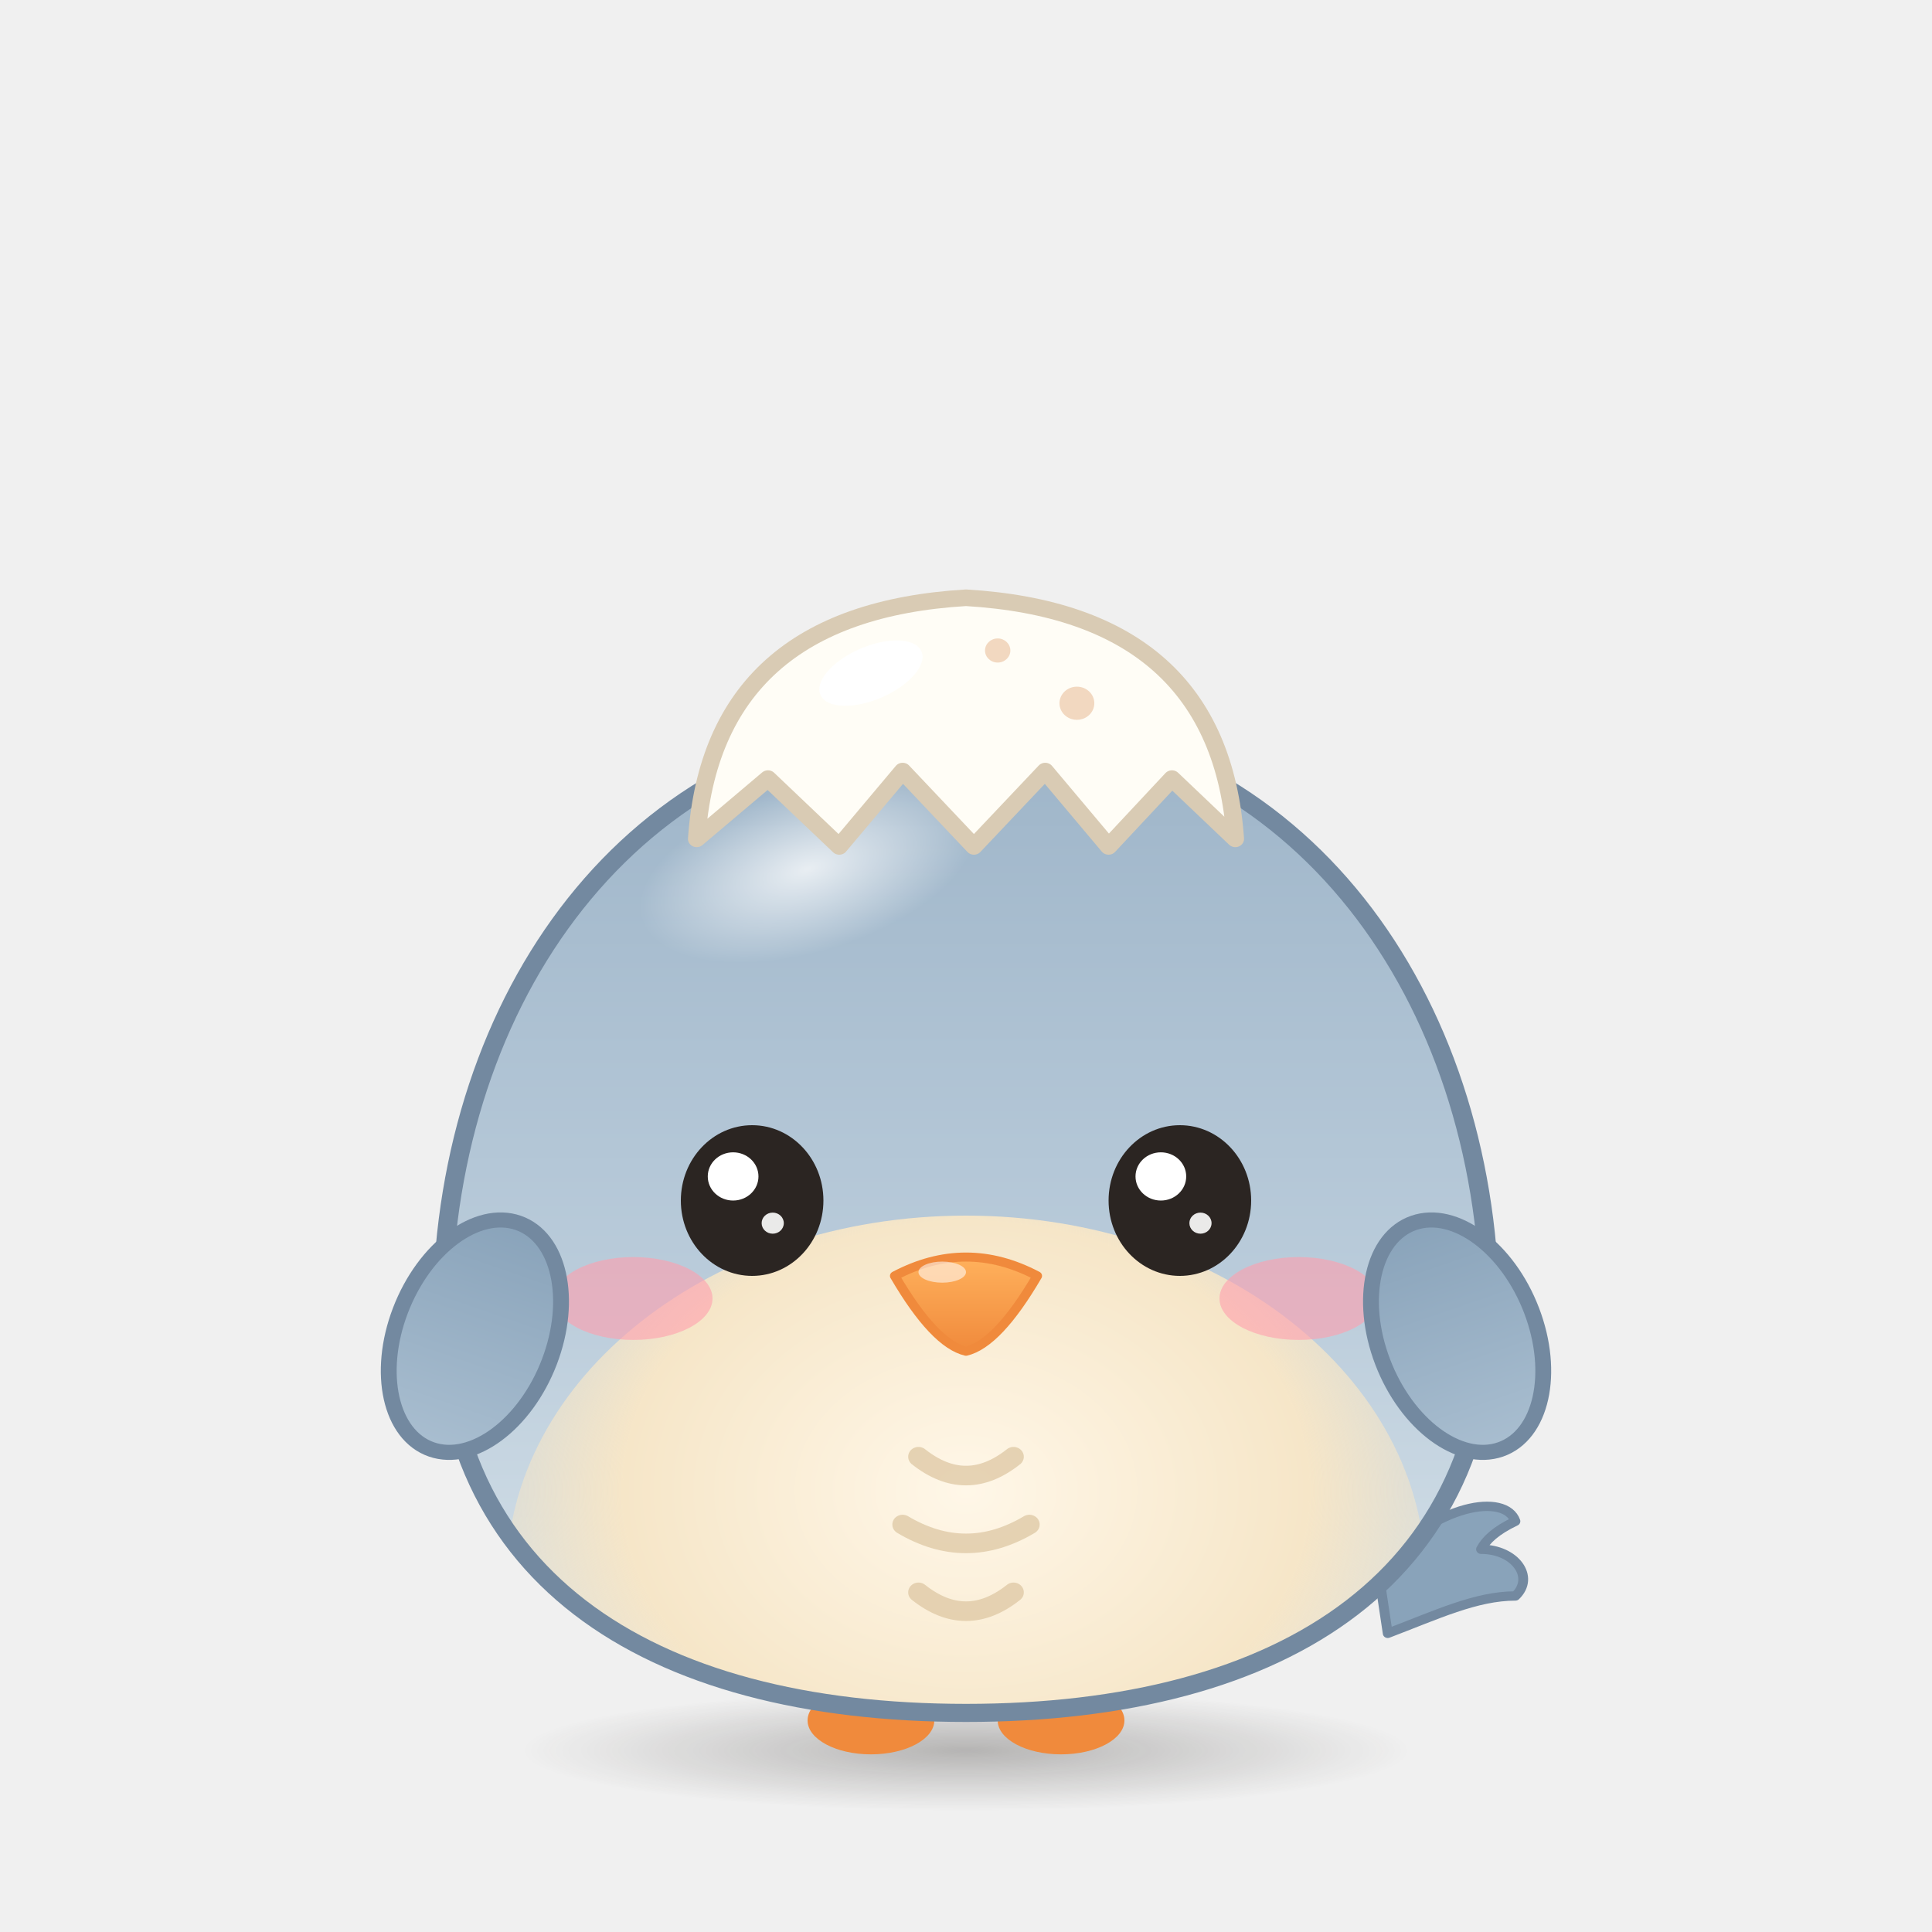
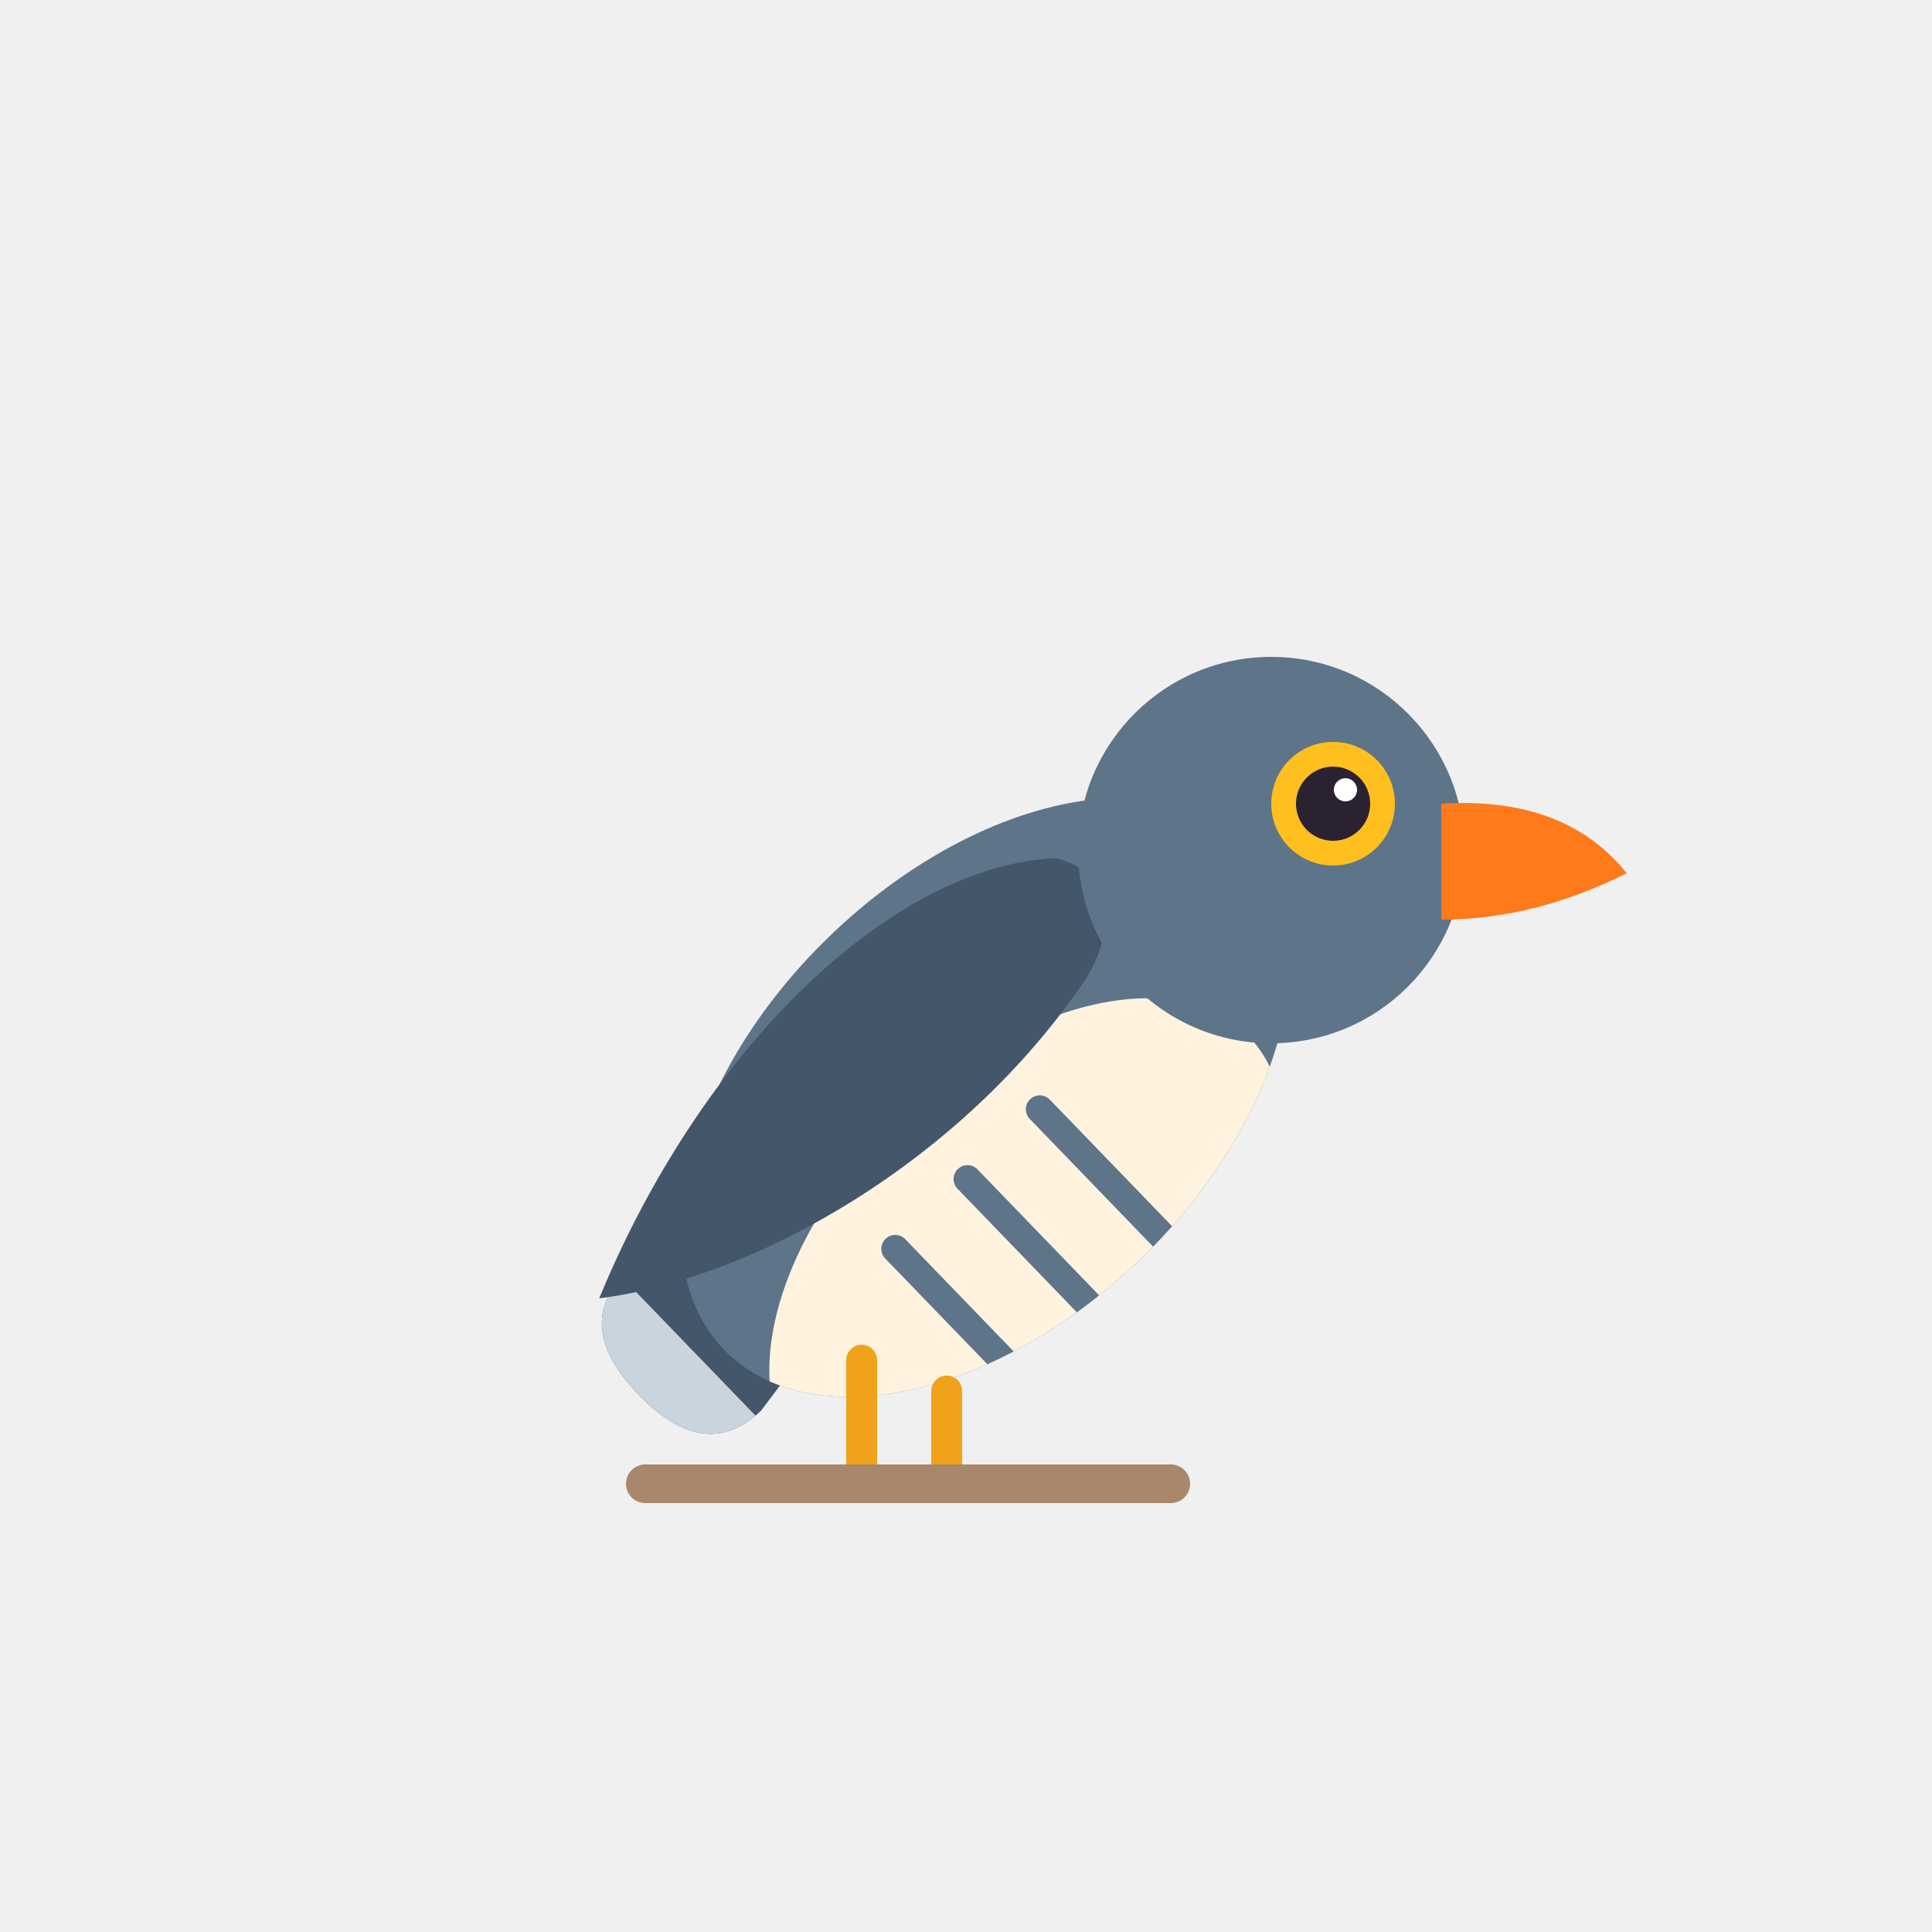
<svg xmlns="http://www.w3.org/2000/svg" viewBox="0 0 200 200" width="200" height="200">
-   <defs>
-     <linearGradient id="body" x1="0" y1="0" x2="0" y2="1">
-       <stop offset="0" stop-color="#9DB4C8" />
-       <stop offset=".55" stop-color="#B9CBDA" />
-       <stop offset="1" stop-color="#D8E3EA" />
-     </linearGradient>
-     <radialGradient id="belly" cx=".5" cy=".38" r=".62">
-       <stop offset="0" stop-color="#FFF7E8" />
-       <stop offset=".6" stop-color="#F6E6C8" />
-       <stop offset="1" stop-color="#F6E6C8" stop-opacity="0" />
-     </radialGradient>
-     <radialGradient id="shine" cx=".5" cy=".5" r=".5">
-       <stop offset="0" stop-color="#fff" stop-opacity=".75" />
-       <stop offset="1" stop-color="#fff" stop-opacity="0" />
-     </radialGradient>
-     <linearGradient id="beak" x1="0" y1="0" x2="0" y2="1">
-       <stop offset="0" stop-color="#FFB15C" />
-       <stop offset="1" stop-color="#F08A3C" />
-     </linearGradient>
-     <linearGradient id="wing" x1="0" y1="0" x2="0" y2="1">
-       <stop offset="0" stop-color="#89A3BA" />
-       <stop offset="1" stop-color="#A9BED0" />
-     </linearGradient>
-     <radialGradient id="shadow" cx=".5" cy=".5" r=".5">
-       <stop offset="0" stop-color="#1f1b18" stop-opacity=".28" />
-       <stop offset="1" stop-color="#1f1b18" stop-opacity="0" />
-     </radialGradient>
-     <clipPath id="bodyclip">
-       <path d="M100 44 C140 44 164 78 166 118 C168 158 140 176 100 176 C60 176 32 158 34 118 C36 78 60 44 100 44 Z" />
-     </clipPath>
-   </defs>
-   <g transform="translate(100 182) scale(.82 .78) translate(-100 -182)">
-     <ellipse cx="100" cy="181" rx="56" ry="8" fill="url(#shadow)" />
-     <path transform="translate(152 158) scale(.62) translate(-150 -152)" d="M150 150 C162 136 176 134 178 140 C174 142 172 144 171 146 C178 146 182 152 178 156 C170 156 162 160 152 164 Z" fill="#89A3BA" stroke="#7389A0" stroke-width="2" stroke-linejoin="round" />
-     <ellipse cx="88" cy="177" rx="8" ry="4.5" fill="#F08A3C" />
-     <ellipse cx="112" cy="177" rx="8" ry="4.5" fill="#F08A3C" />
-     <path d="M100 44 C140 44 164 78 166 118 C168 158 140 176 100 176 C60 176 32 158 34 118 C36 78 60 44 100 44 Z" fill="url(#body)" />
-     <g clip-path="url(#bodyclip)">
-       <ellipse cx="100" cy="158" rx="58" ry="48" fill="url(#belly)" />
+   <g transform="translate(22 24) scale(0.8)">
+     <g transform="rotate(46 100 112)">
+       <clipPath id="t">
+         <path d="M88 136 L84 161 Q84 171 96.5 171 Q109 171 109 161 L105 136 Z" />
+       </clipPath>
+       <g clip-path="url(#t)">
+         <rect x="80" y="130" width="34" height="43" fill="#43566A" />
+         <rect x="80" y="162" width="34" height="12" fill="#C9D4DE" />
+       </g>
+       <ellipse cx="100" cy="112" rx="29" ry="47" fill="#5E7489" />
+       <clipPath id="b">
+         <ellipse cx="100" cy="112" rx="29" ry="47" />
+       </clipPath>
+       <g clip-path="url(#b)">
+         <ellipse cx="118" cy="122" rx="24" ry="40" fill="#FFF3E0" />
+         <path d="M106 108 H132" stroke="#5E7489" stroke-width="3.6" stroke-linecap="round" />
+         <path d="M106 121 H132" stroke="#5E7489" stroke-width="3.6" stroke-linecap="round" />
+         <path d="M106 134 H132" stroke="#5E7489" stroke-width="3.6" stroke-linecap="round" />
+       </g>
+       <path d="M84 84 C70 100 70 134 84 166 C96 150 104 120 98 92 C96 84 90 80 84 84 Z" fill="#43566A" />
    </g>
-     <path d="M100 44 C140 44 164 78 166 118 C168 158 140 176 100 176 C60 176 32 158 34 118 C36 78 60 44 100 44 Z" fill="none" stroke="#7389A0" stroke-width="2.4" />
-     <ellipse cx="80" cy="64" rx="22" ry="11" fill="url(#shine)" transform="rotate(-18 80 64)" />
-     <path d="M94 142 Q100 147 106 142" fill="none" stroke="#DDC7A3" stroke-width="2.6" stroke-linecap="round" opacity=".75" />
-     <path d="M92 151 Q100 156 108 151" fill="none" stroke="#DDC7A3" stroke-width="2.6" stroke-linecap="round" opacity=".75" />
-     <path d="M94 160 Q100 165 106 160" fill="none" stroke="#DDC7A3" stroke-width="2.6" stroke-linecap="round" opacity=".75" />
-     <ellipse cx="58" cy="121" rx="10" ry="5.5" fill="#FF9FAE" opacity=".6" />
-     <ellipse cx="142" cy="121" rx="10" ry="5.5" fill="#FF9FAE" opacity=".6" />
-     <ellipse cx="73" cy="108" rx="9" ry="10" fill="#2B2522" />
-     <circle cx="70.6" cy="104.8" r="3.2" fill="#fff" />
-     <circle cx="75.6" cy="111" r="1.4" fill="#fff" opacity=".9" />
-     <ellipse cx="127" cy="108" rx="9" ry="10" fill="#2B2522" />
-     <circle cx="124.6" cy="104.8" r="3.2" fill="#fff" />
-     <circle cx="129.6" cy="111" r="1.4" fill="#fff" opacity=".9" />
-     <path d="M91 118 Q100 113 109 118 Q104 127 100 128 Q96 127 91 118 Z" fill="url(#beak)" stroke="#F08A3C" stroke-width="1.2" stroke-linejoin="round" />
-     <ellipse cx="97" cy="117.5" rx="3" ry="1.4" fill="#fff" opacity=".55" />
-     <ellipse cx="38" cy="126" rx="10" ry="16" fill="url(#wing)" stroke="#7389A0" stroke-width="2" transform="rotate(20 38 126)" />
-     <ellipse cx="162" cy="126" rx="10" ry="16" fill="url(#wing)" stroke="#7389A0" stroke-width="2" transform="rotate(-20 162 126)" />
-     <path d="M66 60 Q68 30 100 28 Q132 30 134 60 L126 52 L118 61 L110 51 L101 61 L92 51 L84 61 L75 52 Z" fill="#FFFDF6" stroke="#D9CBB4" stroke-width="2.2" stroke-linejoin="round" />
-     <ellipse cx="88" cy="38" rx="7" ry="3.5" fill="#fff" transform="rotate(-25 88 38)" />
-     <circle cx="114" cy="42" r="2.2" fill="#F2D8C0" />
-     <circle cx="104" cy="35" r="1.6" fill="#F2D8C0" />
+     <path d="M84 146 V160 M95 150 V160" stroke="#F0A21A" stroke-width="4" stroke-linecap="round" />
+     <path d="M56 162 H124" stroke="#A8876B" stroke-width="5" stroke-linecap="round" />
+     <circle cx="137" cy="80" r="25" fill="#5E7489" />
+     <path d="M159 74 q16 -1 24 9 q-12 6 -24 6 Z" fill="#FF7A1A" />
+     <circle cx="145" cy="74" r="8" fill="#FFBF1F" />
+     <circle cx="145" cy="74" r="4.8" fill="#2A2230" />
+     <circle cx="146.6" cy="72.2" r="1.5" fill="#fff" />
  </g>
</svg>
